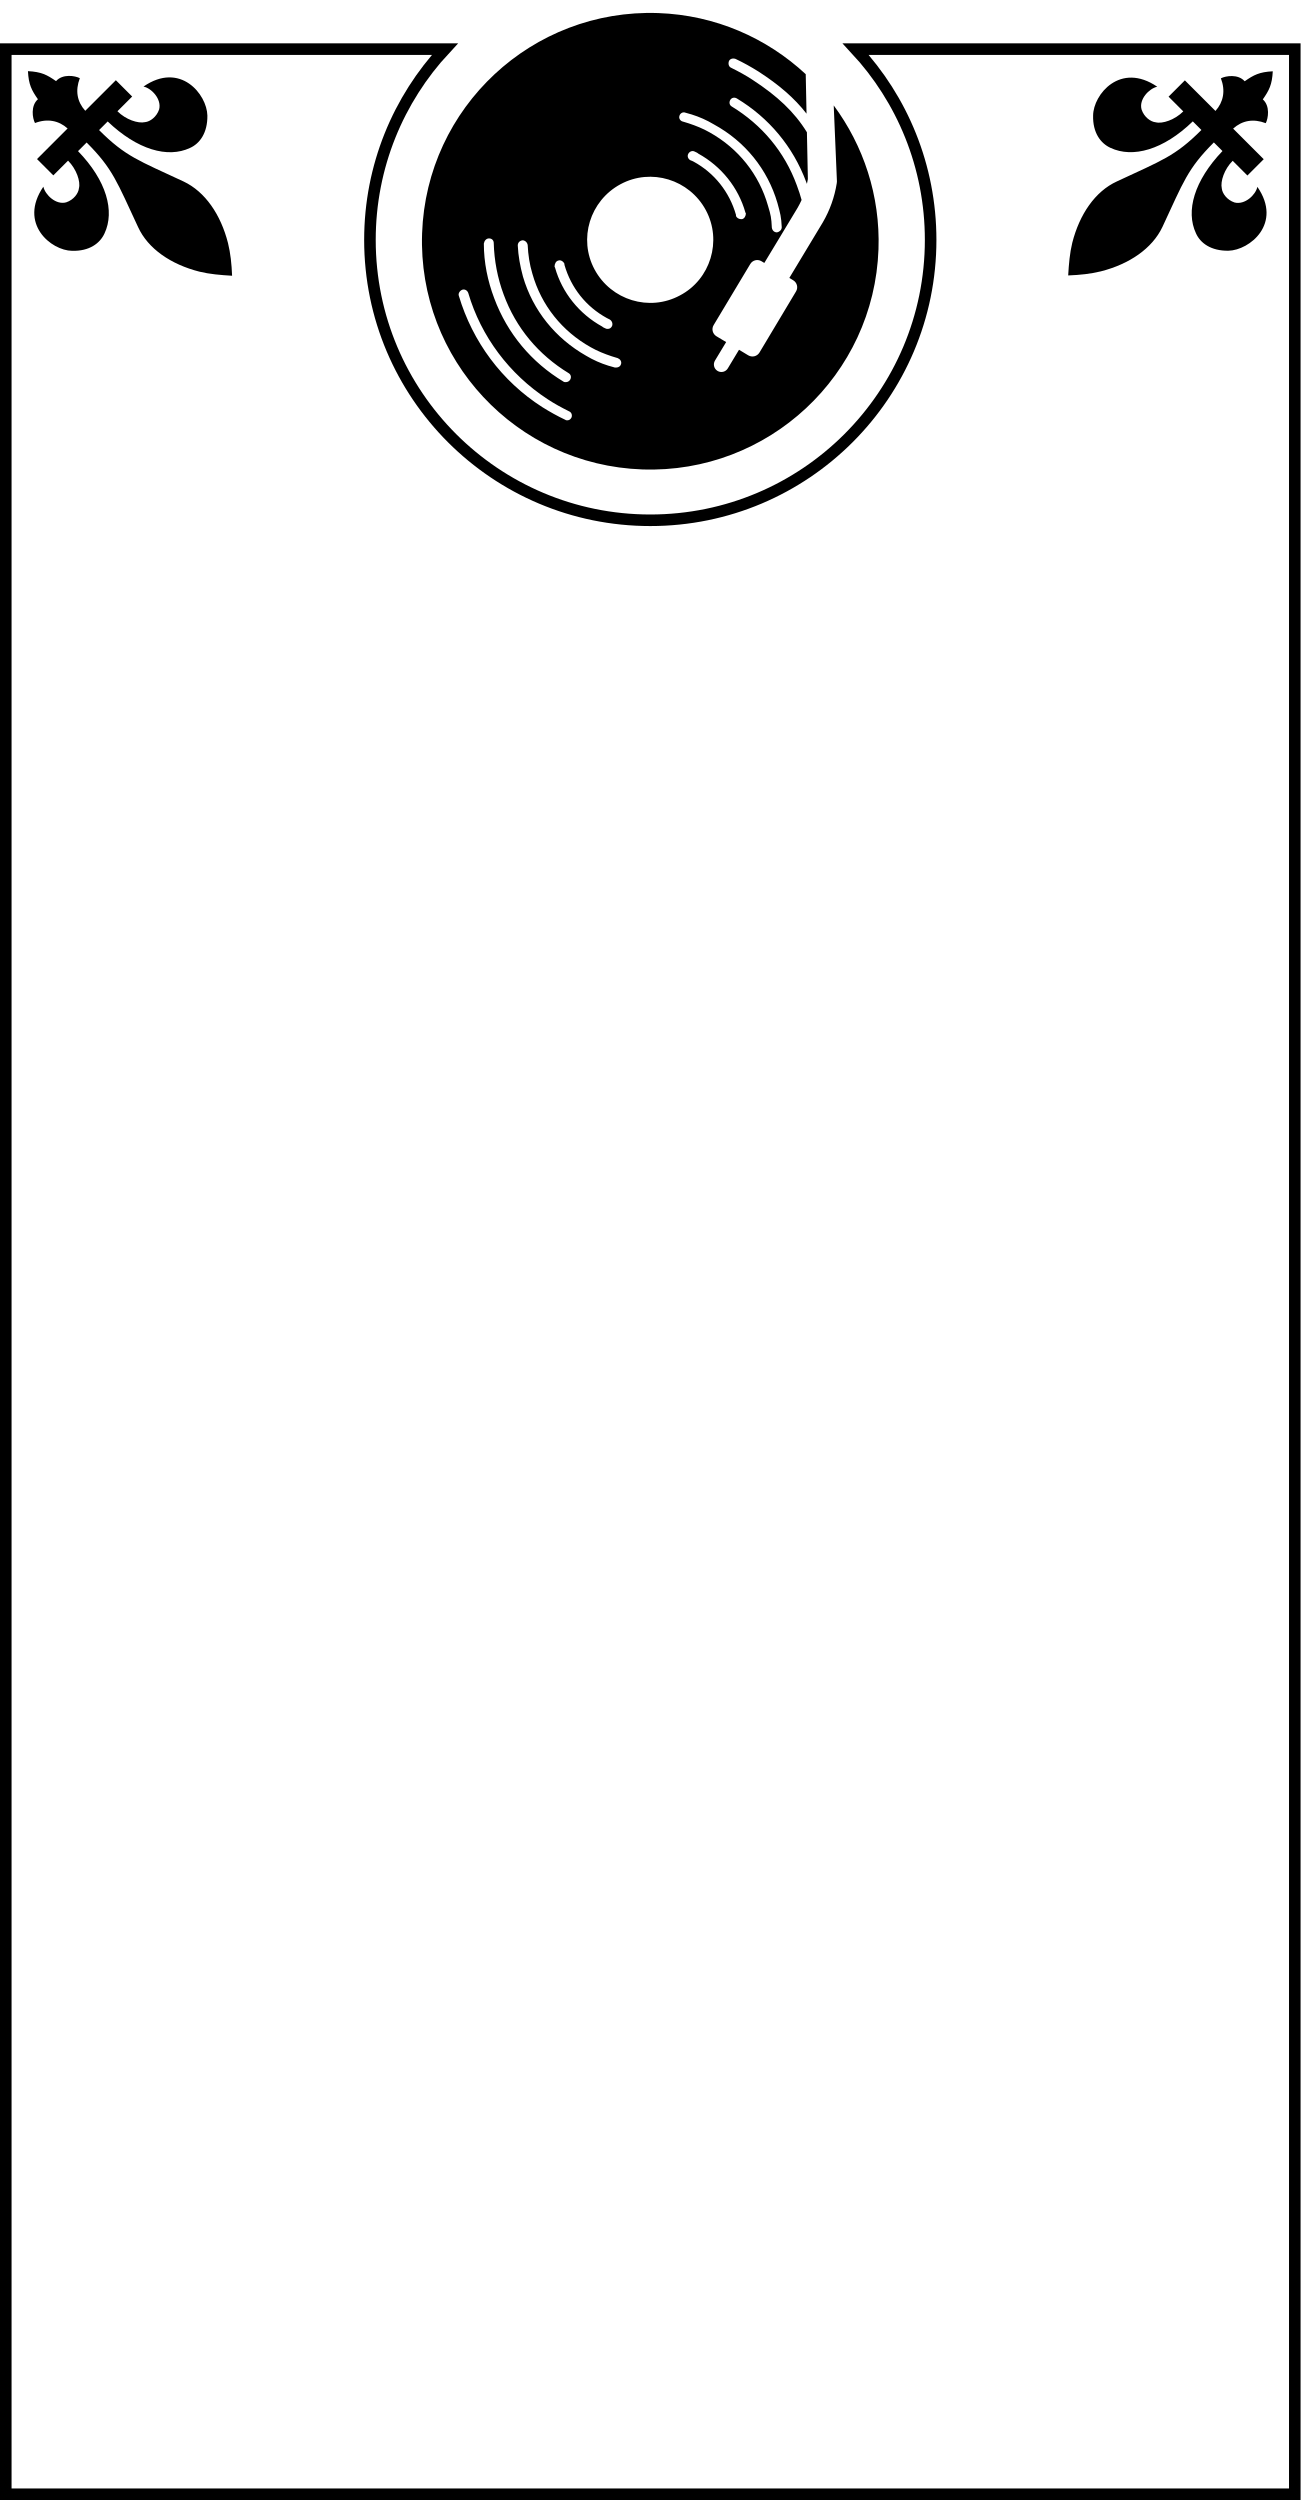
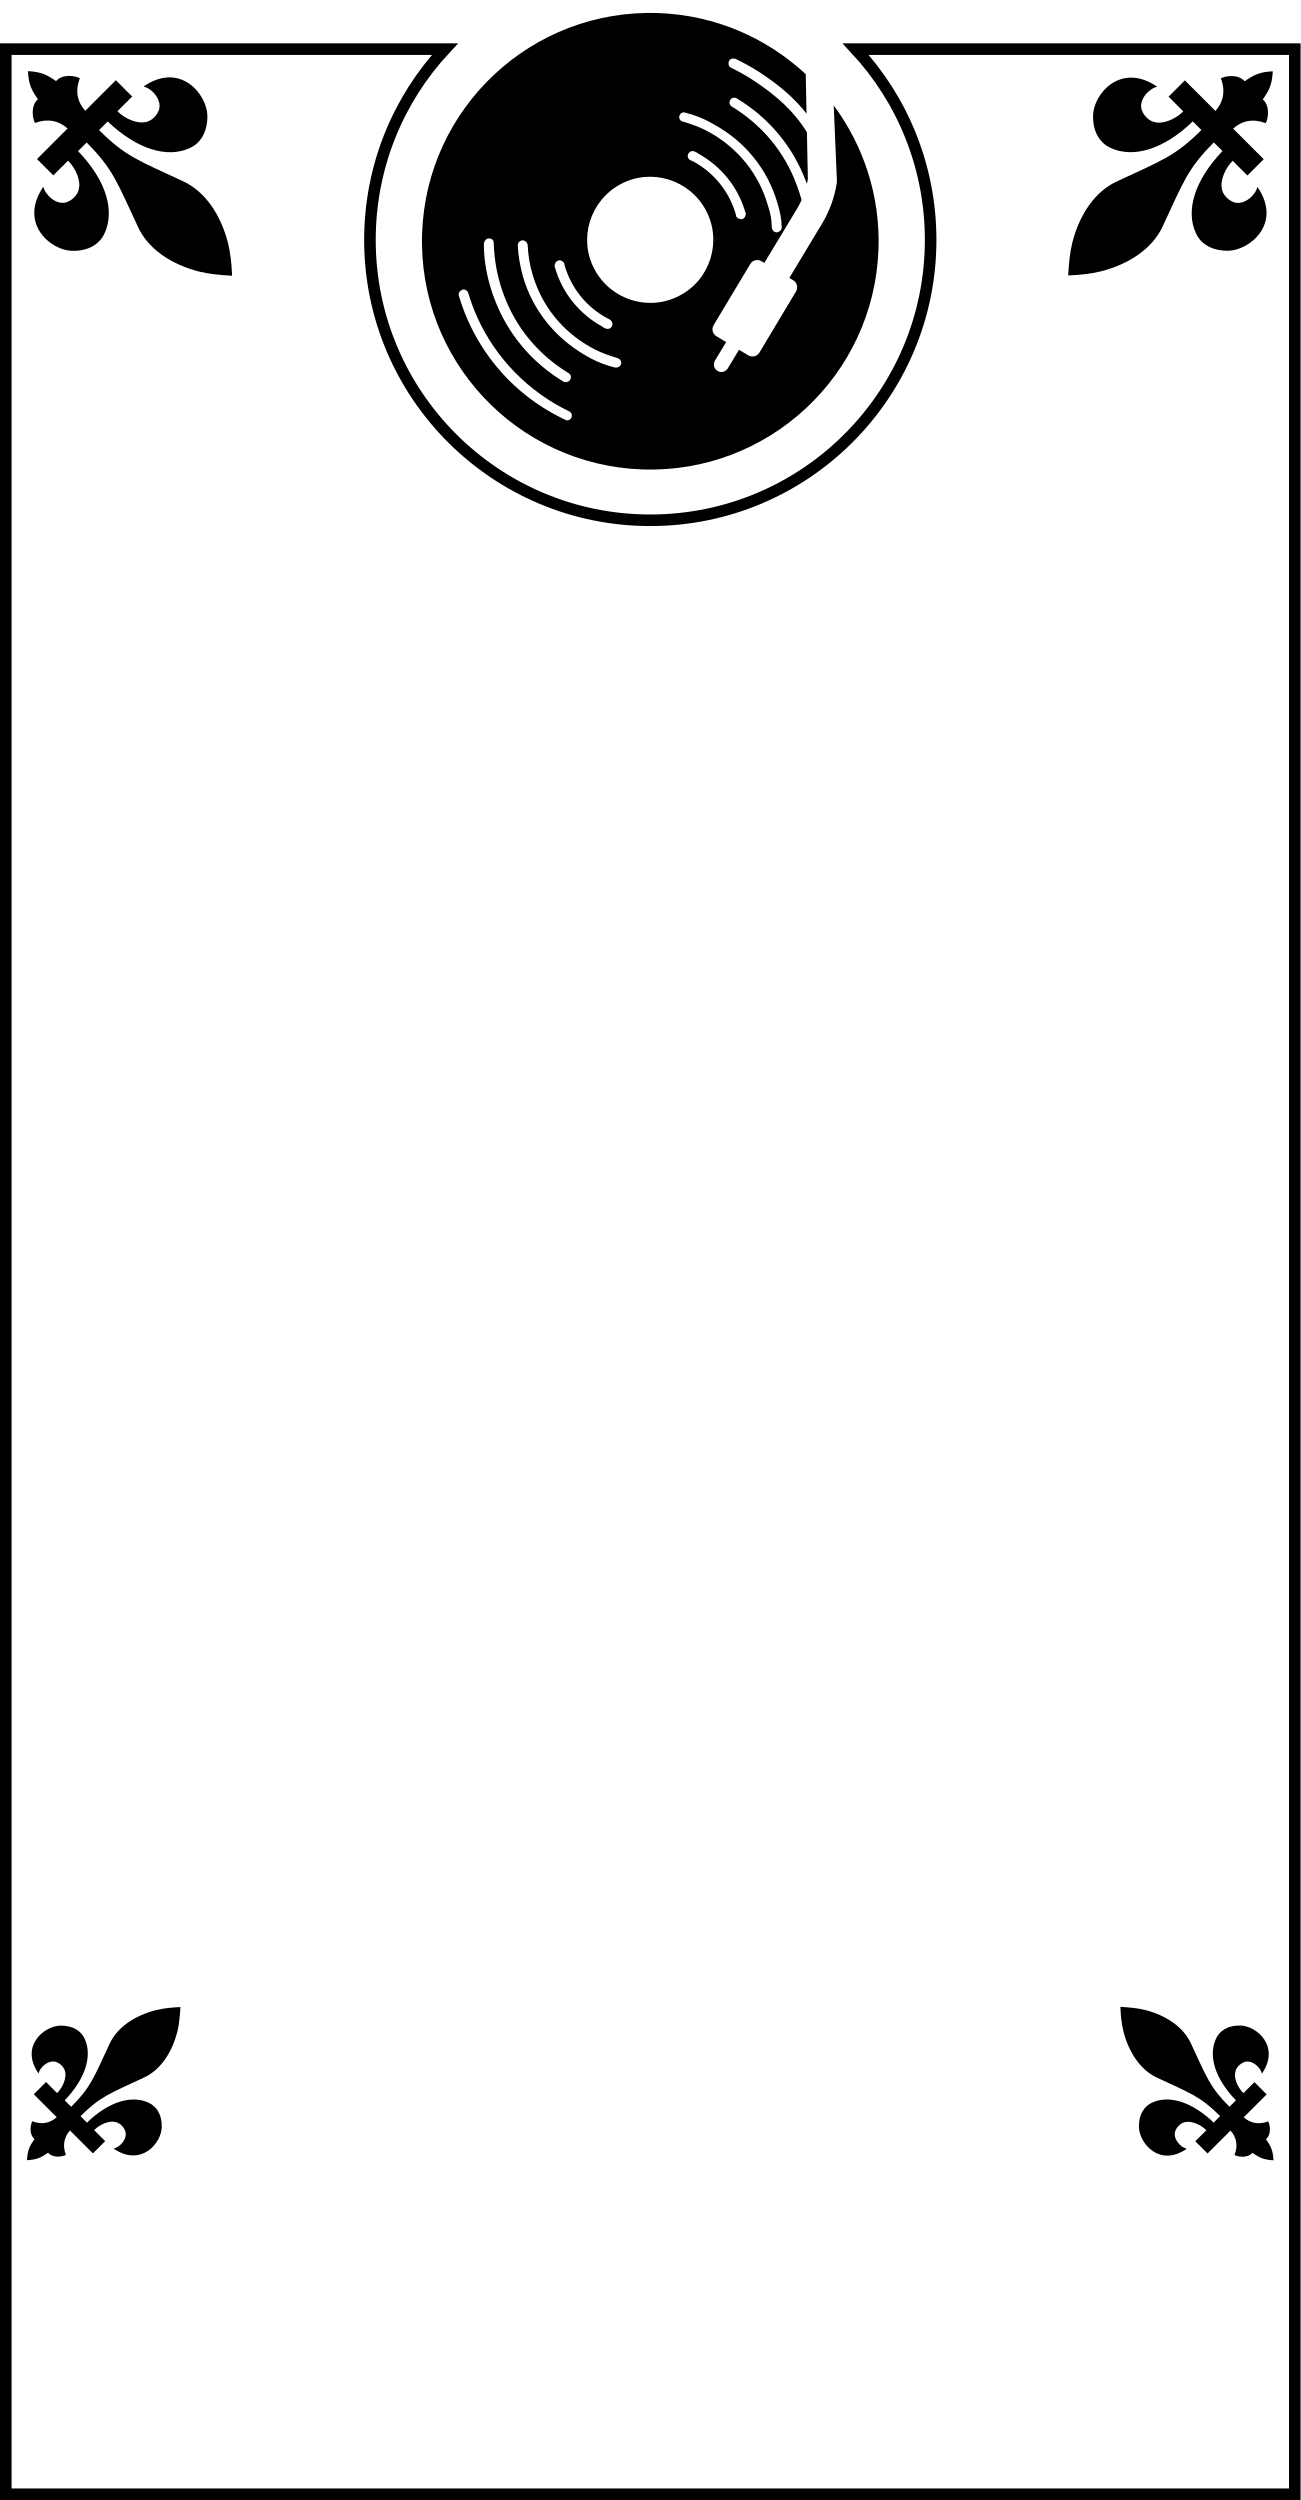
<svg xmlns="http://www.w3.org/2000/svg" width="900" height="1730" version="1.1" viewBox="0 0 900 1730">
  <g fill="none" fill-rule="evenodd" stroke="none" stroke-width="1">
    <path stroke="#000" stroke-width="8" d="M592.14,33.997 L896,34 L896,1726 L4,1726 L4,34 L307.86,33.997 C275.68,68.624 256,115.028 256,166.029 C256,219.601 277.714,268.101 312.821,303.208 C347.928,338.315 396.428,360.029 450,360.029 C503.572,360.029 552.072,338.315 587.179,303.208 C622.286,268.101 644,219.601 644,166.029 C644,115.028 624.32,68.624 592.14,33.997 L592.14,33.997 Z" />
    <path fill="#000" fill-rule="nonzero" d="M0.089,153.399 C3.135,66.18 76.283,-2.031 163.488,1.014 C203.081,2.397 238.662,18.302 265.563,43.306 L265.563,43.306 L266.121,70.635 C257.658,59.712 246.855,50.526 232.928,41.516 C227.718,38.255 222.495,35.325 216.953,32.713 C215.004,32.064 213.043,32.713 212.393,34.344 C211.743,36.293 212.393,38.255 214.023,38.904 C219.247,41.516 224.139,44.127 229.031,47.388 C245.77,58.34 257.671,69.31 266.384,83.507 L267.044,115.876 C266.857,117.001 266.64,118.117 266.392,119.222 C266.223,118.768 266.05,118.305 265.872,117.835 C256.737,93.377 240.114,73.492 217.934,60.117 C216.304,59.136 214.355,59.467 213.374,61.098 C212.393,62.728 212.724,64.677 214.355,65.658 C235.235,78.37 250.879,96.956 259.364,120.115 C260.798,123.973 261.882,127.245 262.701,130.353 C261.899,132.151 261.002,133.914 260.012,135.637 C260.024,135.619 259.771,136.042 259.307,136.813 L259.057,137.227 C256.971,140.693 251.796,149.274 246.85,157.469 L246.22,158.513 C242.347,164.931 238.704,170.964 236.91,173.929 L236.91,173.929 L234.903,172.724 C232.231,171.122 228.781,171.984 227.163,174.711 L227.163,174.711 L201.846,216.927 C200.215,219.612 201.12,223.063 203.805,224.68 L203.805,224.68 L210.491,228.68 L202.76,241.494 C201.289,243.99 202.064,247.174 204.546,248.659 C206.986,250.129 210.185,249.341 211.655,246.872 L211.655,246.872 L219.402,234.003 L225.774,237.853 C228.487,239.471 231.924,238.594 233.539,235.95 L233.539,235.95 L258.844,193.662 C260.475,190.978 259.571,187.512 256.886,185.909 L256.886,185.909 L254.229,184.28 L277.363,145.889 C282.327,137.354 285.523,128.286 287.048,118.702 C287.089,118.33 287.145,117.917 287.159,117.516 L287.159,117.516 L284.937,64.93 C305.443,92.673 317.209,127.256 315.911,164.428 C312.866,251.615 239.693,319.868 152.459,316.822 C65.254,313.776 -2.956,240.604 0.089,153.399 Z M32.056,194.775 C31.406,192.826 29.444,191.845 27.814,192.495 C26.183,193.144 24.884,195.106 25.533,196.737 C34.998,228.383 55.216,255.769 83.281,273.705 C88.491,276.967 93.714,279.896 99.256,282.508 C99.574,282.839 100.224,282.839 100.555,282.839 C101.855,282.839 102.836,282.177 103.485,280.877 L103.485,280.877 C104.136,279.245 103.486,277.296 101.856,276.634 C96.633,274.022 91.741,271.411 86.849,268.15 C60.426,250.863 40.859,224.774 32.056,194.775 Z M46.414,156.952 C44.452,156.952 43.153,158.583 42.821,160.532 C42.821,173.578 45.433,186.304 49.994,198.367 C59.128,222.826 75.765,242.722 97.957,256.073 C98.288,256.404 98.938,256.404 99.588,256.404 C100.887,256.404 101.868,255.754 102.518,254.773 C103.499,253.143 103.168,251.194 101.537,250.213 C80.656,237.501 65.013,218.915 56.528,195.756 C52.286,184.343 50.005,172.28 49.674,160.216 C49.674,158.254 48.375,156.955 46.413,156.955 L46.413,156.955 Z M69.562,158.253 C67.6,158.584 66.3,159.884 66.3,161.845 C66.632,169.03 67.931,176.202 69.893,183.374 C76.745,206.852 92.39,226.087 113.601,238.151 C118.492,241.094 123.703,243.374 128.926,245.004 C130.556,245.323 131.856,245.972 133.487,246.304 L133.487,246.304 L134.467,246.304 C136.098,246.304 137.398,245.323 137.729,244.023 C138.378,242.075 137.079,240.445 135.435,239.782 C134.123,239.464 132.493,238.814 131.193,238.483 C126.301,236.852 121.409,234.903 116.849,232.292 C96.964,221.194 82.607,203.259 76.415,181.412 C74.454,174.89 73.485,168.368 73.154,161.514 C72.823,159.552 71.192,158.253 69.562,158.253 Z M98.593,174.56 C97.943,172.929 95.981,171.63 94.35,172.28 L94.35,172.28 C92.72,172.612 91.739,174.573 91.752,176.522 L91.752,176.522 L92.083,177.172 C96.975,194.458 108.721,209.133 124.696,217.936 C125.345,218.585 126.326,218.904 126.976,219.235 C127.626,219.566 127.957,219.566 128.607,219.566 C129.906,219.566 130.887,218.904 131.537,217.605 C132.186,215.974 131.537,214.025 129.906,213.044 C129.244,212.713 128.594,212.395 127.944,212.063 C113.6,204.228 103.153,191.184 98.593,175.21 L98.593,175.21 Z M196.432,137.385 C185.017,116.188 158.594,108.035 137.396,119.449 C116.198,130.863 108.045,157.284 119.459,178.482 C130.874,199.679 157.296,207.832 178.495,196.418 C199.693,185.32 207.846,158.582 196.432,137.385 Z M182.088,69.884 C180.457,69.234 178.508,70.533 178.177,72.164 C177.527,73.794 178.827,75.743 180.457,76.075 C181.77,76.393 183.4,77.043 184.7,77.374 C189.592,79.004 194.483,80.953 199.044,83.565 C218.929,94.662 233.286,112.598 239.477,134.445 C241.439,140.967 241.779,142.665 242.11,149.518 C242.441,151.48 243.741,152.779 245.704,152.778 C247.334,152.459 248.965,151.147 248.965,149.198 C248.634,142.013 247.963,139.666 246.001,132.494 C239.146,109.017 223.504,89.782 201.974,78.037 C197.082,75.094 191.872,72.814 186.649,71.183 C185.018,70.865 183.719,70.215 182.088,69.884 Z M188.927,96.967 C187.297,95.986 185.348,96.636 184.367,98.266 C183.386,99.897 184.036,101.846 185.666,102.827 C186.647,103.158 187.297,103.476 187.947,103.807 C202.291,111.643 212.738,124.687 217.298,140.661 L217.298,140.661 L217.298,141.311 C217.629,142.61 219.26,143.591 220.559,143.591 L220.559,143.591 L221.54,143.591 C223.171,143.259 224.152,141.298 224.152,139.68 L224.152,139.68 L223.821,139.03 C218.929,121.744 207.183,107.069 191.208,98.266 C190.558,97.616 189.577,97.298 188.927,96.967 Z" transform="translate(292 8.029)" />
    <path fill="#000" fill-rule="nonzero" d="M148.927,135.923 C152.028,131.047 151.811,120.627 145.376,117.076 C140.499,114.633 134.956,115.525 132.297,117.743 C128.088,120.185 124.095,128.388 124.095,136.59 L138.507,136.59 L138.507,152.553 L108.573,152.553 C109.015,160.755 113.45,167.407 121.877,171.175 C120.769,174.726 115.667,181.82 108.799,181.378 C107.465,188.913 106.14,193.132 99.929,200 C93.719,193.123 92.394,188.913 91.06,181.378 C84.183,181.82 79.09,174.726 77.981,171.175 C86.409,167.407 90.844,160.972 91.285,152.553 L61.351,152.553 L61.351,136.59 L75.764,136.59 C75.764,128.388 71.771,120.402 67.562,117.743 C64.903,115.525 59.359,114.642 54.483,117.076 C48.056,120.843 47.831,131.263 50.932,135.923 C20.557,130.38 23.656,101.113 33.86,90.468 C42.288,81.824 51.373,80.49 58.251,83.149 C74.214,88.917 84.859,107.981 85.526,136.365 L93.954,136.365 C93.954,110.424 89.519,102.222 77.765,69.845 C72.205,54.324 75.756,35.476 86.176,17.964 C89.943,11.754 94.603,5.994 100.147,0 C105.465,5.985 110.35,11.754 114.118,17.964 C124.537,35.477 128.089,54.324 122.32,69.845 C110.566,102.222 106.132,110.639 106.132,136.365 L114.559,136.365 C115.001,107.981 125.871,88.918 141.835,83.149 C148.928,80.49 158.023,81.815 166.225,90.468 C176.42,100.887 179.304,130.153 148.928,135.923 L148.927,135.923 Z" transform="rotate(135 90.858 107.929)" />
+     <path fill="#000" fill-rule="nonzero" d="M111.695,101.942 C114.021,98.285 113.858,90.47 109.032,87.807 C105.374,85.975 101.217,86.644 99.223,88.307 C96.066,90.139 93.071,96.291 93.071,102.442 L103.88,102.442 L103.88,114.415 L81.43,114.415 C81.761,120.566 85.087,125.555 91.408,128.381 C90.577,131.045 86.75,136.365 81.599,136.034 C80.599,141.685 79.605,144.849 74.947,150 C70.289,144.842 69.296,141.685 68.295,136.034 C63.137,136.365 59.318,131.045 58.486,128.381 C64.807,125.555 68.133,120.729 68.464,114.415 L46.014,114.415 L46.014,102.442 L56.823,102.442 C56.823,96.291 53.828,90.301 50.671,88.307 C48.677,86.644 44.52,85.981 40.862,87.807 C36.042,90.632 35.873,98.447 38.199,101.942 C15.418,97.785 17.742,75.835 25.395,67.851 C31.716,61.368 38.53,60.367 43.688,62.362 C55.66,66.688 63.644,80.985 64.145,102.273 L70.465,102.273 C70.465,82.818 67.139,76.667 58.324,52.384 C54.154,40.743 56.817,26.607 64.632,13.473 C67.458,8.815 70.953,4.495 75.11,0 C79.099,4.489 82.762,8.815 85.588,13.473 C93.403,26.608 96.066,40.743 91.74,52.384 C82.925,76.667 79.599,82.979 79.599,102.273 L85.919,102.273 C86.251,80.985 94.403,66.689 106.376,62.362 C111.696,60.367 118.517,61.361 124.669,67.851 C132.315,75.666 134.478,97.615 111.696,101.942 L111.695,101.942 Z" transform="rotate(45 -1576.563 754.504)" />
    <path fill="#000" fill-rule="nonzero" d="M148.927,135.923 C152.028,131.047 151.811,120.627 145.376,117.076 C140.499,114.633 134.956,115.525 132.297,117.743 C128.088,120.185 124.095,128.388 124.095,136.59 L138.507,136.59 L138.507,152.553 L108.573,152.553 C109.015,160.755 113.45,167.407 121.877,171.175 C120.769,174.726 115.667,181.82 108.799,181.378 C107.465,188.913 106.14,193.132 99.929,200 C93.719,193.123 92.394,188.913 91.06,181.378 C84.183,181.82 79.09,174.726 77.981,171.175 C86.409,167.407 90.844,160.972 91.285,152.553 L61.351,152.553 L61.351,136.59 L75.764,136.59 C75.764,128.388 71.771,120.402 67.562,117.743 C64.903,115.525 59.359,114.642 54.483,117.076 C48.056,120.843 47.831,131.263 50.932,135.923 C20.557,130.38 23.656,101.113 33.86,90.468 C42.288,81.824 51.373,80.49 58.251,83.149 C74.214,88.917 84.859,107.981 85.526,136.365 L93.954,136.365 C93.954,110.424 89.519,102.222 77.765,69.845 C72.205,54.324 75.756,35.476 86.176,17.964 C89.943,11.754 94.603,5.994 100.147,0 C105.465,5.985 110.35,11.754 114.118,17.964 C124.537,35.477 128.089,54.324 122.32,69.845 C110.566,102.222 106.132,110.639 106.132,136.365 L114.559,136.365 C115.001,107.981 125.871,88.918 141.835,83.149 C148.928,80.49 158.023,81.815 166.225,90.468 C176.42,100.887 179.304,130.153 148.928,135.923 L148.927,135.923 Z" transform="rotate(-135 459.142 -37.046)" />
+     <path fill="#000" fill-rule="nonzero" d="M111.695,101.942 C114.021,98.285 113.858,90.47 109.032,87.807 C105.374,85.975 101.217,86.644 99.223,88.307 C96.066,90.139 93.071,96.291 93.071,102.442 L103.88,102.442 L103.88,114.415 L81.43,114.415 C81.761,120.566 85.087,125.555 91.408,128.381 C90.577,131.045 86.75,136.365 81.599,136.034 C80.599,141.685 79.605,144.849 74.947,150 C70.289,144.842 69.296,141.685 68.295,136.034 C63.137,136.365 59.318,131.045 58.486,128.381 C64.807,125.555 68.133,120.729 68.464,114.415 L46.014,114.415 L46.014,102.442 L56.823,102.442 C56.823,96.291 53.828,90.301 50.671,88.307 C48.677,86.644 44.52,85.981 40.862,87.807 C36.042,90.632 35.873,98.447 38.199,101.942 C15.418,97.785 17.742,75.835 25.395,67.851 C31.716,61.368 38.53,60.367 43.688,62.362 C55.66,66.688 63.644,80.985 64.145,102.273 L70.465,102.273 C70.465,82.818 67.139,76.667 58.324,52.384 C54.154,40.743 56.817,26.607 64.632,13.473 C67.458,8.815 70.953,4.495 75.11,0 C79.099,4.489 82.762,8.815 85.588,13.473 C93.403,26.608 96.066,40.743 91.74,52.384 C82.925,76.667 79.599,82.979 79.599,102.273 L85.919,102.273 C86.251,80.985 94.403,66.689 106.376,62.362 C111.696,60.367 118.517,61.361 124.669,67.851 C132.315,75.666 134.478,97.615 111.696,101.942 L111.695,101.942 Z" transform="rotate(-45 2101.563 -150.827)" />
  </g>
</svg>
